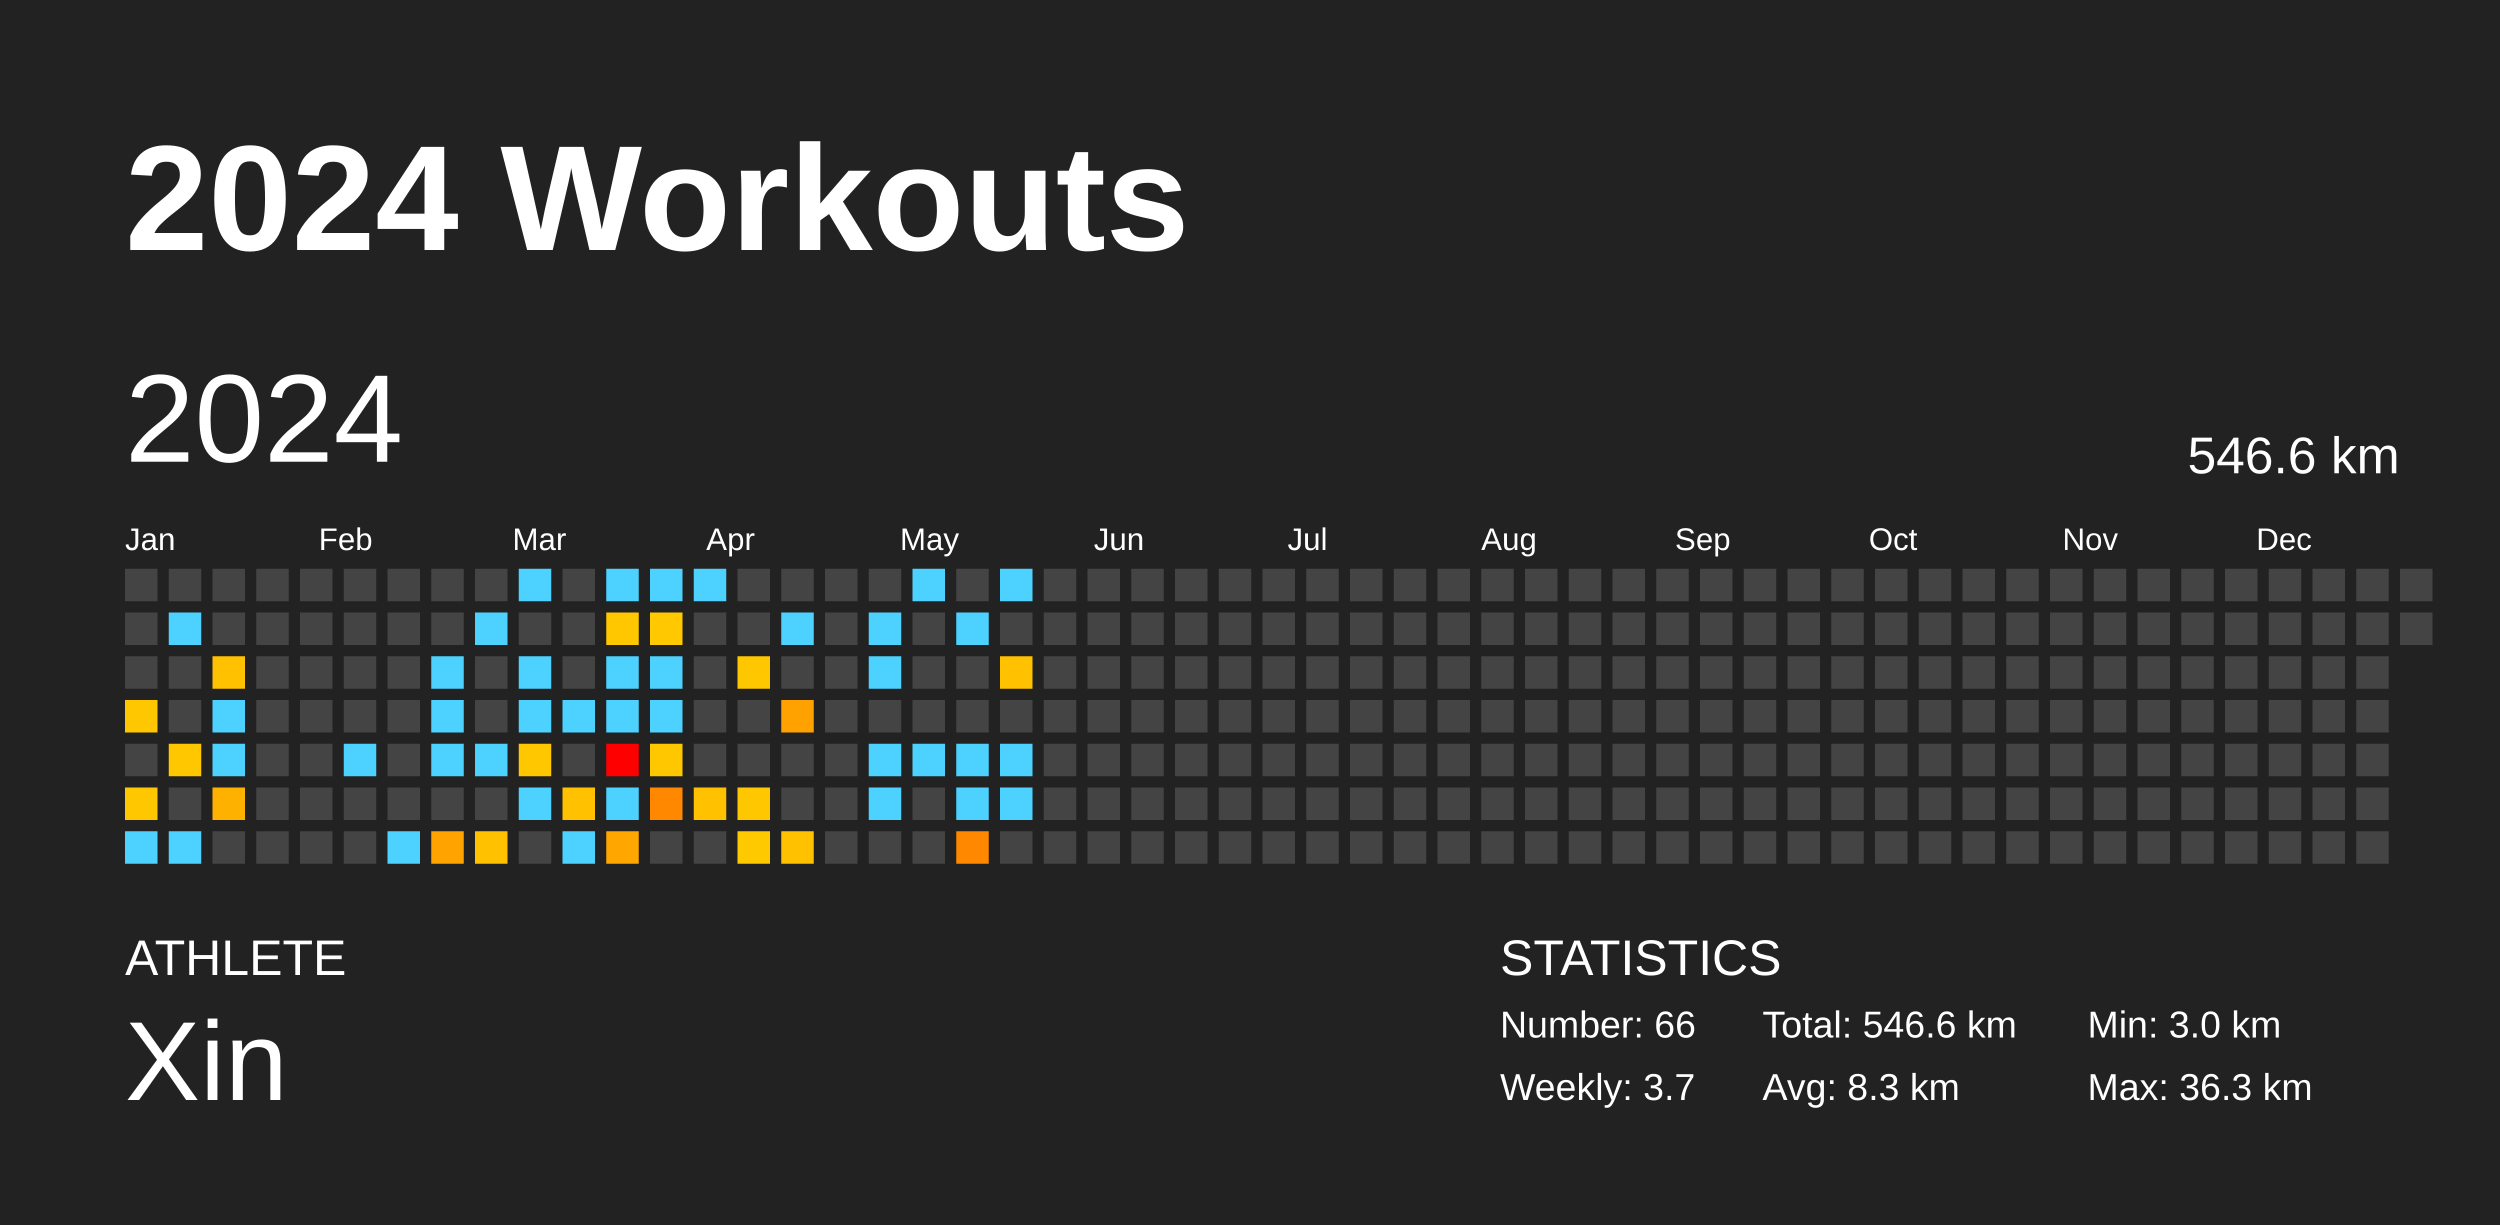
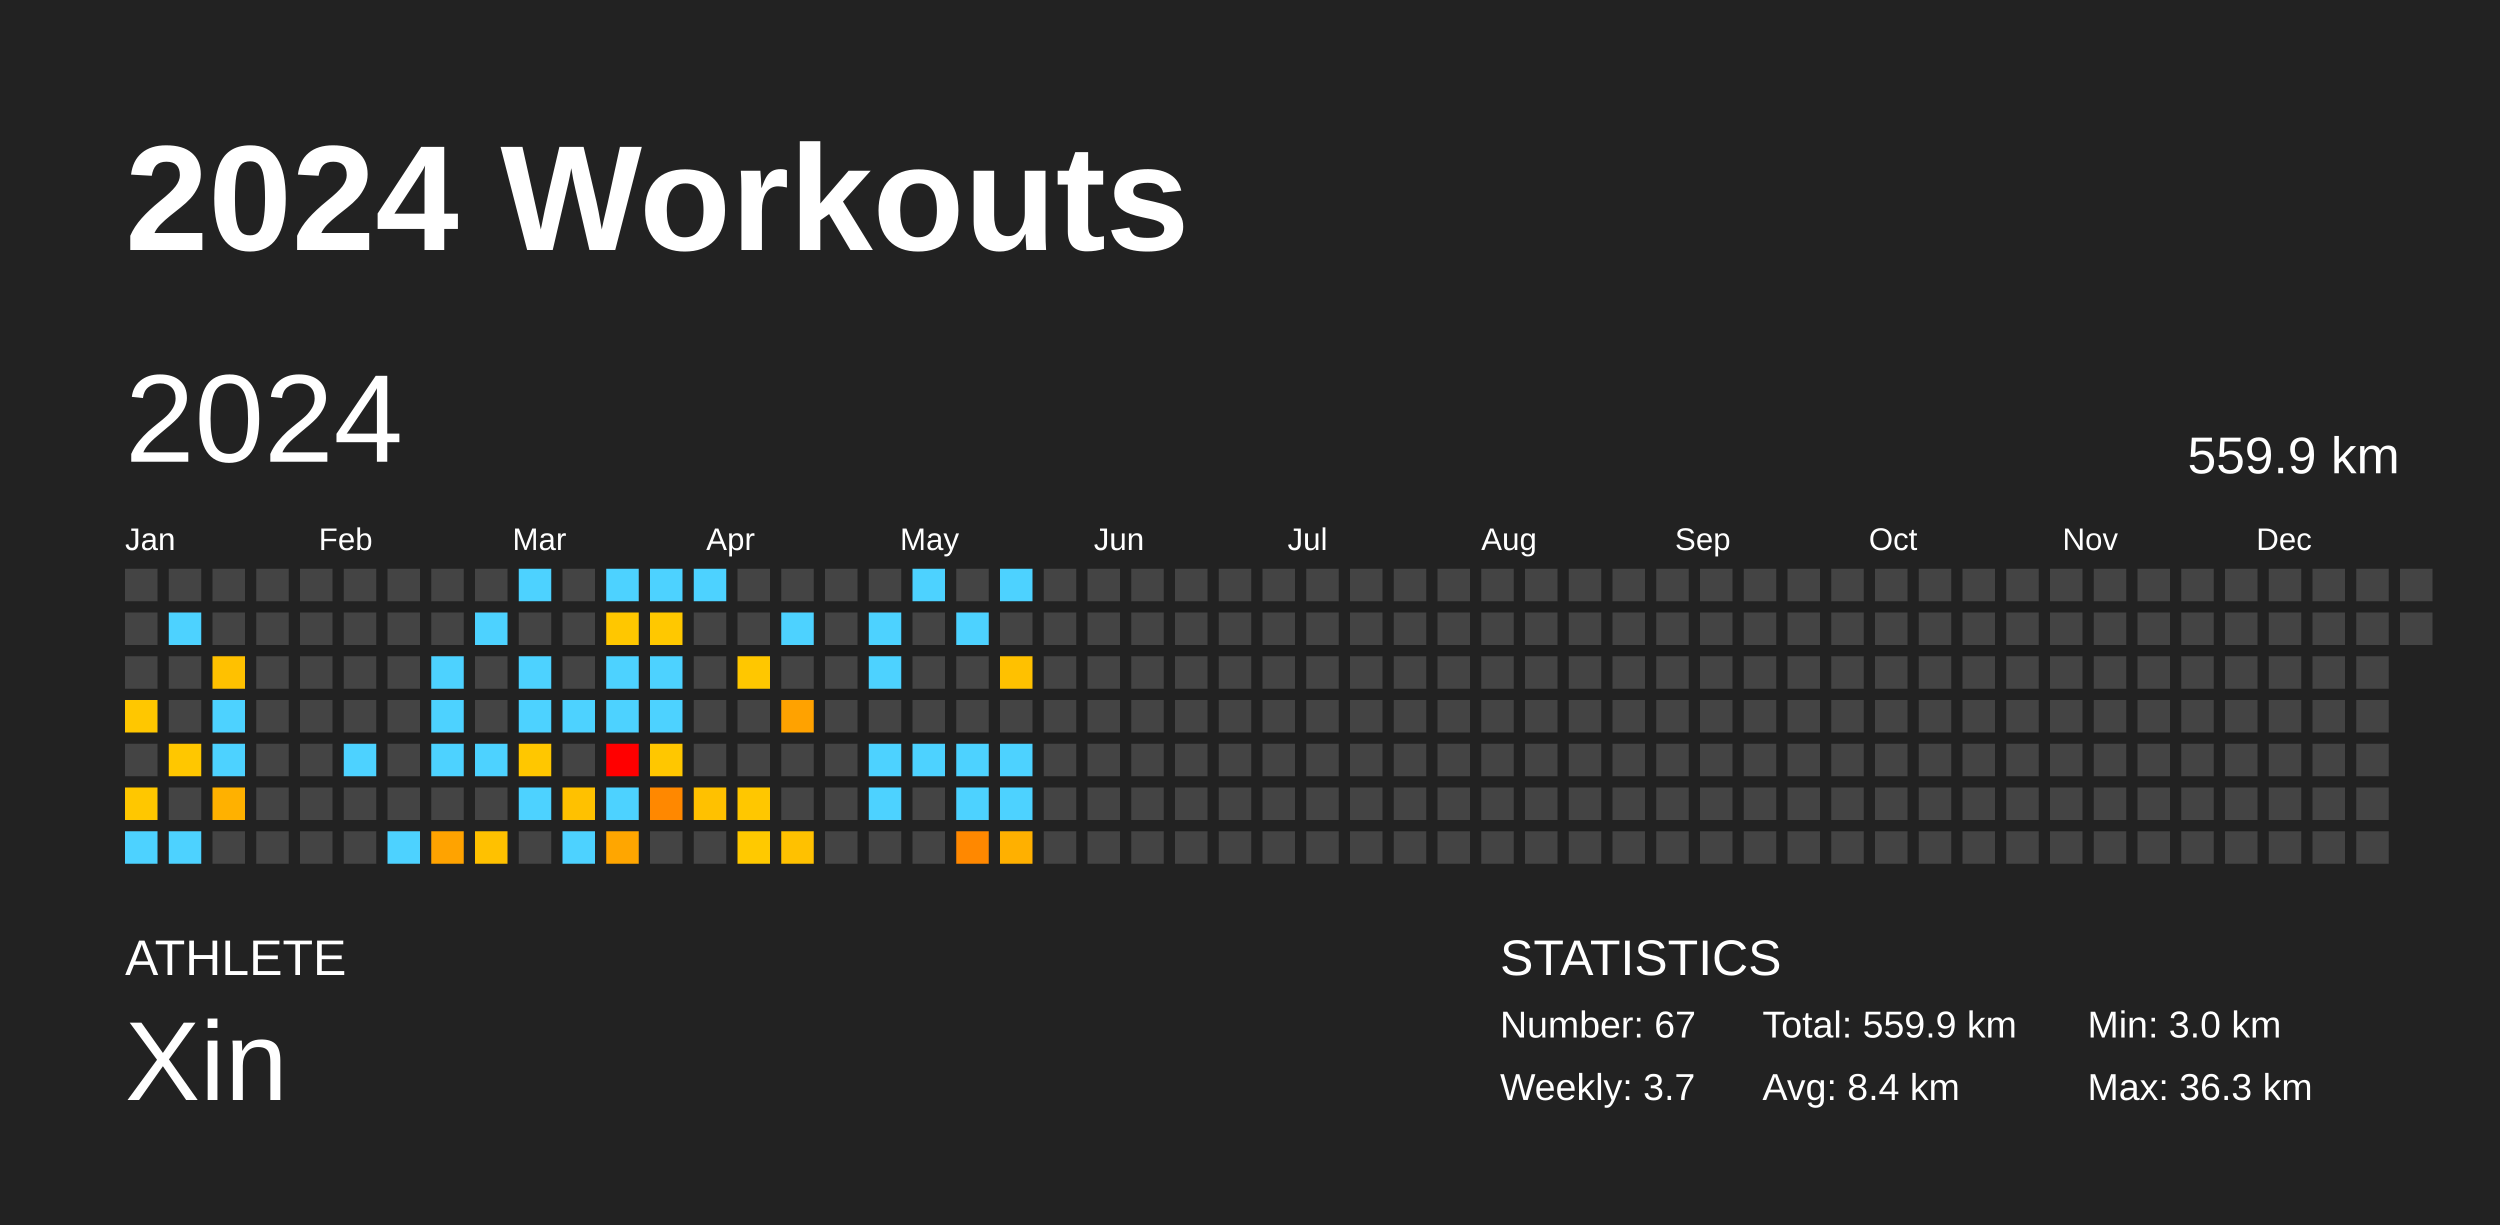
<svg xmlns="http://www.w3.org/2000/svg" baseProfile="full" height="98mm" version="1.1" viewBox="0,0,200,98" width="200mm">
  <defs />
  <rect fill="#222222" height="98" width="200" x="0" y="0" />
  <text fill="#FFFFFF" style="font-size:12px; font-family:Arial; font-weight:bold;" x="10" y="20">2024 Workouts</text>
  <text fill="#FFFFFF" style="font-size:4px; font-family:Arial" x="10" y="78">ATHLETE</text>
  <text fill="#FFFFFF" style="font-size:9px; font-family:Arial" x="10" y="88">Xin</text>
  <text fill="#FFFFFF" style="font-size:4px; font-family:Arial" x="120" y="78">STATISTICS</text>
-   <text fill="#FFFFFF" style="font-size:3px; font-family:Arial" x="120" y="83">Number: 66</text>
+   <text fill="#FFFFFF" style="font-size:3px; font-family:Arial" x="120" y="83">Number: 67</text>
  <text fill="#FFFFFF" style="font-size:3px; font-family:Arial" x="120" y="88">Weekly: 3.7</text>
-   <text fill="#FFFFFF" style="font-size:3px; font-family:Arial" x="141" y="83">Total: 546.6 km</text>
-   <text fill="#FFFFFF" style="font-size:3px; font-family:Arial" x="141" y="88">Avg: 8.3 km</text>
+   <text fill="#FFFFFF" style="font-size:3px; font-family:Arial" x="141" y="83">Total: 559.9 km</text>
+   <text fill="#FFFFFF" style="font-size:3px; font-family:Arial" x="141" y="88">Avg: 8.4 km</text>
  <text fill="#FFFFFF" style="font-size:3px; font-family:Arial" x="167" y="83">Min: 3.0 km</text>
  <text fill="#FFFFFF" style="font-size:3px; font-family:Arial" x="167" y="88">Max: 36.3 km</text>
  <text dominant-baseline="hanging" fill="#FFFFFF" style="font-size:10.0px; font-family:Arial;" x="10" y="30">2024</text>
-   <text dominant-baseline="hanging" fill="#FFFFFF" style="font-size:4.125px; font-family:Arial;" x="175" y="35">546.6 km</text>
+   <text dominant-baseline="hanging" fill="#FFFFFF" style="font-size:4.125px; font-family:Arial;" x="175" y="35">559.9 km</text>
  <text fill="#FFFFFF" style="font-size:2.5px; font-family:Arial" x="10.0" y="44">Jan</text>
  <text fill="#FFFFFF" style="font-size:2.5px; font-family:Arial" x="25.5" y="44">Feb</text>
  <text fill="#FFFFFF" style="font-size:2.5px; font-family:Arial" x="41.0" y="44">Mar</text>
  <text fill="#FFFFFF" style="font-size:2.5px; font-family:Arial" x="56.5" y="44">Apr</text>
  <text fill="#FFFFFF" style="font-size:2.5px; font-family:Arial" x="72.0" y="44">May</text>
  <text fill="#FFFFFF" style="font-size:2.5px; font-family:Arial" x="87.5" y="44">Jun</text>
  <text fill="#FFFFFF" style="font-size:2.5px; font-family:Arial" x="103.0" y="44">Jul</text>
  <text fill="#FFFFFF" style="font-size:2.5px; font-family:Arial" x="118.5" y="44">Aug</text>
  <text fill="#FFFFFF" style="font-size:2.5px; font-family:Arial" x="134.0" y="44">Sep</text>
  <text fill="#FFFFFF" style="font-size:2.5px; font-family:Arial" x="149.5" y="44">Oct</text>
  <text fill="#FFFFFF" style="font-size:2.5px; font-family:Arial" x="165.0" y="44">Nov</text>
  <text fill="#FFFFFF" style="font-size:2.5px; font-family:Arial" x="180.5" y="44">Dec</text>
  <rect fill="#444444" height="2.6" width="2.6" x="10.0" y="45.5" />
  <rect fill="#444444" height="2.6" width="2.6" x="10.0" y="49.0" />
  <rect fill="#444444" height="2.6" width="2.6" x="10.0" y="52.5" />
  <rect fill="#ffc700" height="2.6" width="2.6" x="10.0" y="56.0" />
  <rect fill="#444444" height="2.6" width="2.6" x="10.0" y="59.5" />
  <rect fill="#ffc700" height="2.6" width="2.6" x="10.0" y="63.0" />
  <rect fill="#4dd2ff" height="2.6" width="2.6" x="10.0" y="66.5" />
  <rect fill="#444444" height="2.6" width="2.6" x="13.5" y="45.5" />
  <rect fill="#4dd2ff" height="2.6" width="2.6" x="13.5" y="49.0" />
  <rect fill="#444444" height="2.6" width="2.6" x="13.5" y="52.5" />
  <rect fill="#444444" height="2.6" width="2.6" x="13.5" y="56.0" />
  <rect fill="#ffc700" height="2.6" width="2.6" x="13.5" y="59.5" />
  <rect fill="#444444" height="2.6" width="2.6" x="13.5" y="63.0" />
  <rect fill="#4dd2ff" height="2.6" width="2.6" x="13.5" y="66.5" />
  <rect fill="#444444" height="2.6" width="2.6" x="17.0" y="45.5" />
  <rect fill="#444444" height="2.6" width="2.6" x="17.0" y="49.0" />
  <rect fill="#ffc100" height="2.6" width="2.6" x="17.0" y="52.5" />
  <rect fill="#4dd2ff" height="2.6" width="2.6" x="17.0" y="56.0" />
  <rect fill="#4dd2ff" height="2.6" width="2.6" x="17.0" y="59.5" />
  <rect fill="#ffb100" height="2.6" width="2.6" x="17.0" y="63.0" />
  <rect fill="#444444" height="2.6" width="2.6" x="17.0" y="66.5" />
  <rect fill="#444444" height="2.6" width="2.6" x="20.5" y="45.5" />
  <rect fill="#444444" height="2.6" width="2.6" x="20.5" y="49.0" />
  <rect fill="#444444" height="2.6" width="2.6" x="20.5" y="52.5" />
  <rect fill="#444444" height="2.6" width="2.6" x="20.5" y="56.0" />
  <rect fill="#444444" height="2.6" width="2.6" x="20.5" y="59.5" />
  <rect fill="#444444" height="2.6" width="2.6" x="20.5" y="63.0" />
  <rect fill="#444444" height="2.6" width="2.6" x="20.5" y="66.5" />
  <rect fill="#444444" height="2.6" width="2.6" x="24.0" y="45.5" />
  <rect fill="#444444" height="2.6" width="2.6" x="24.0" y="49.0" />
  <rect fill="#444444" height="2.6" width="2.6" x="24.0" y="52.5" />
  <rect fill="#444444" height="2.6" width="2.6" x="24.0" y="56.0" />
  <rect fill="#444444" height="2.6" width="2.6" x="24.0" y="59.5" />
  <rect fill="#444444" height="2.6" width="2.6" x="24.0" y="63.0" />
  <rect fill="#444444" height="2.6" width="2.6" x="24.0" y="66.5" />
  <rect fill="#444444" height="2.6" width="2.6" x="27.5" y="45.5" />
  <rect fill="#444444" height="2.6" width="2.6" x="27.5" y="49.0" />
  <rect fill="#444444" height="2.6" width="2.6" x="27.5" y="52.5" />
  <rect fill="#444444" height="2.6" width="2.6" x="27.5" y="56.0" />
  <rect fill="#4dd2ff" height="2.6" width="2.6" x="27.5" y="59.5" />
  <rect fill="#444444" height="2.6" width="2.6" x="27.5" y="63.0" />
  <rect fill="#444444" height="2.6" width="2.6" x="27.5" y="66.5" />
  <rect fill="#444444" height="2.6" width="2.6" x="31.0" y="45.5" />
  <rect fill="#444444" height="2.6" width="2.6" x="31.0" y="49.0" />
  <rect fill="#444444" height="2.6" width="2.6" x="31.0" y="52.5" />
  <rect fill="#444444" height="2.6" width="2.6" x="31.0" y="56.0" />
  <rect fill="#444444" height="2.6" width="2.6" x="31.0" y="59.5" />
  <rect fill="#444444" height="2.6" width="2.6" x="31.0" y="63.0" />
  <rect fill="#4dd2ff" height="2.6" width="2.6" x="31.0" y="66.5" />
  <rect fill="#444444" height="2.6" width="2.6" x="34.5" y="45.5" />
  <rect fill="#444444" height="2.6" width="2.6" x="34.5" y="49.0" />
  <rect fill="#4dd2ff" height="2.6" width="2.6" x="34.5" y="52.5" />
  <rect fill="#4dd2ff" height="2.6" width="2.6" x="34.5" y="56.0" />
  <rect fill="#4dd2ff" height="2.6" width="2.6" x="34.5" y="59.5" />
  <rect fill="#444444" height="2.6" width="2.6" x="34.5" y="63.0" />
  <rect fill="#ffa300" height="2.6" width="2.6" x="34.5" y="66.5" />
  <rect fill="#444444" height="2.6" width="2.6" x="38.0" y="45.5" />
  <rect fill="#4dd2ff" height="2.6" width="2.6" x="38.0" y="49.0" />
  <rect fill="#444444" height="2.6" width="2.6" x="38.0" y="52.5" />
  <rect fill="#444444" height="2.6" width="2.6" x="38.0" y="56.0" />
  <rect fill="#4dd2ff" height="2.6" width="2.6" x="38.0" y="59.5" />
  <rect fill="#444444" height="2.6" width="2.6" x="38.0" y="63.0" />
  <rect fill="#ffc100" height="2.6" width="2.6" x="38.0" y="66.5" />
  <rect fill="#4dd2ff" height="2.6" width="2.6" x="41.5" y="45.5" />
  <rect fill="#444444" height="2.6" width="2.6" x="41.5" y="49.0" />
  <rect fill="#4dd2ff" height="2.6" width="2.6" x="41.5" y="52.5" />
  <rect fill="#4dd2ff" height="2.6" width="2.6" x="41.5" y="56.0" />
  <rect fill="#ffc700" height="2.6" width="2.6" x="41.5" y="59.5" />
  <rect fill="#4dd2ff" height="2.6" width="2.6" x="41.5" y="63.0" />
  <rect fill="#444444" height="2.6" width="2.6" x="41.5" y="66.5" />
  <rect fill="#444444" height="2.6" width="2.6" x="45.0" y="45.5" />
  <rect fill="#444444" height="2.6" width="2.6" x="45.0" y="49.0" />
  <rect fill="#444444" height="2.6" width="2.6" x="45.0" y="52.5" />
  <rect fill="#4dd2ff" height="2.6" width="2.6" x="45.0" y="56.0" />
  <rect fill="#444444" height="2.6" width="2.6" x="45.0" y="59.5" />
  <rect fill="#ffc100" height="2.6" width="2.6" x="45.0" y="63.0" />
  <rect fill="#4dd2ff" height="2.6" width="2.6" x="45.0" y="66.5" />
  <rect fill="#4dd2ff" height="2.6" width="2.6" x="48.5" y="45.5" />
  <rect fill="#ffc700" height="2.6" width="2.6" x="48.5" y="49.0" />
  <rect fill="#4dd2ff" height="2.6" width="2.6" x="48.5" y="52.5" />
  <rect fill="#4dd2ff" height="2.6" width="2.6" x="48.5" y="56.0" />
  <rect fill="red" height="2.6" width="2.6" x="48.5" y="59.5" />
  <rect fill="#4dd2ff" height="2.6" width="2.6" x="48.5" y="63.0" />
  <rect fill="#ffa600" height="2.6" width="2.6" x="48.5" y="66.5" />
  <rect fill="#4dd2ff" height="2.6" width="2.6" x="52.0" y="45.5" />
  <rect fill="#ffc800" height="2.6" width="2.6" x="52.0" y="49.0" />
  <rect fill="#4dd2ff" height="2.6" width="2.6" x="52.0" y="52.5" />
  <rect fill="#4dd2ff" height="2.6" width="2.6" x="52.0" y="56.0" />
  <rect fill="#ffc700" height="2.6" width="2.6" x="52.0" y="59.5" />
  <rect fill="#ff8800" height="2.6" width="2.6" x="52.0" y="63.0" />
  <rect fill="#444444" height="2.6" width="2.6" x="52.0" y="66.5" />
  <rect fill="#4dd2ff" height="2.6" width="2.6" x="55.5" y="45.5" />
  <rect fill="#444444" height="2.6" width="2.6" x="55.5" y="49.0" />
  <rect fill="#444444" height="2.6" width="2.6" x="55.5" y="52.5" />
  <rect fill="#444444" height="2.6" width="2.6" x="55.5" y="56.0" />
  <rect fill="#444444" height="2.6" width="2.6" x="55.5" y="59.5" />
  <rect fill="#ffc100" height="2.6" width="2.6" x="55.5" y="63.0" />
  <rect fill="#444444" height="2.6" width="2.6" x="55.5" y="66.5" />
  <rect fill="#444444" height="2.6" width="2.6" x="59.0" y="45.5" />
  <rect fill="#444444" height="2.6" width="2.6" x="59.0" y="49.0" />
  <rect fill="#ffc700" height="2.6" width="2.6" x="59.0" y="52.5" />
  <rect fill="#444444" height="2.6" width="2.6" x="59.0" y="56.0" />
  <rect fill="#444444" height="2.6" width="2.6" x="59.0" y="59.5" />
  <rect fill="#ffc700" height="2.6" width="2.6" x="59.0" y="63.0" />
  <rect fill="#ffc900" height="2.6" width="2.6" x="59.0" y="66.5" />
  <rect fill="#444444" height="2.6" width="2.6" x="62.5" y="45.5" />
  <rect fill="#4dd2ff" height="2.6" width="2.6" x="62.5" y="49.0" />
  <rect fill="#444444" height="2.6" width="2.6" x="62.5" y="52.5" />
  <rect fill="#ffa200" height="2.6" width="2.6" x="62.5" y="56.0" />
  <rect fill="#444444" height="2.6" width="2.6" x="62.5" y="59.5" />
  <rect fill="#444444" height="2.6" width="2.6" x="62.5" y="63.0" />
  <rect fill="#ffc100" height="2.6" width="2.6" x="62.5" y="66.5" />
  <rect fill="#444444" height="2.6" width="2.6" x="66.0" y="45.5" />
  <rect fill="#444444" height="2.6" width="2.6" x="66.0" y="49.0" />
  <rect fill="#444444" height="2.6" width="2.6" x="66.0" y="52.5" />
  <rect fill="#444444" height="2.6" width="2.6" x="66.0" y="56.0" />
  <rect fill="#444444" height="2.6" width="2.6" x="66.0" y="59.5" />
  <rect fill="#444444" height="2.6" width="2.6" x="66.0" y="63.0" />
  <rect fill="#444444" height="2.6" width="2.6" x="66.0" y="66.5" />
  <rect fill="#444444" height="2.6" width="2.6" x="69.5" y="45.5" />
  <rect fill="#4dd2ff" height="2.6" width="2.6" x="69.5" y="49.0" />
  <rect fill="#4dd2ff" height="2.6" width="2.6" x="69.5" y="52.5" />
  <rect fill="#444444" height="2.6" width="2.6" x="69.5" y="56.0" />
  <rect fill="#4dd2ff" height="2.6" width="2.6" x="69.5" y="59.5" />
  <rect fill="#4dd2ff" height="2.6" width="2.6" x="69.5" y="63.0" />
  <rect fill="#444444" height="2.6" width="2.6" x="69.5" y="66.5" />
  <rect fill="#4dd2ff" height="2.6" width="2.6" x="73.0" y="45.5" />
  <rect fill="#444444" height="2.6" width="2.6" x="73.0" y="49.0" />
  <rect fill="#444444" height="2.6" width="2.6" x="73.0" y="52.5" />
  <rect fill="#444444" height="2.6" width="2.6" x="73.0" y="56.0" />
  <rect fill="#4dd2ff" height="2.6" width="2.6" x="73.0" y="59.5" />
  <rect fill="#444444" height="2.6" width="2.6" x="73.0" y="63.0" />
  <rect fill="#444444" height="2.6" width="2.6" x="73.0" y="66.5" />
  <rect fill="#444444" height="2.6" width="2.6" x="76.5" y="45.5" />
  <rect fill="#4dd2ff" height="2.6" width="2.6" x="76.5" y="49.0" />
  <rect fill="#444444" height="2.6" width="2.6" x="76.5" y="52.5" />
  <rect fill="#444444" height="2.6" width="2.6" x="76.5" y="56.0" />
  <rect fill="#4dd2ff" height="2.6" width="2.6" x="76.5" y="59.5" />
  <rect fill="#4dd2ff" height="2.6" width="2.6" x="76.5" y="63.0" />
  <rect fill="#ff8800" height="2.6" width="2.6" x="76.5" y="66.5" />
  <rect fill="#4dd2ff" height="2.6" width="2.6" x="80.0" y="45.5" />
  <rect fill="#444444" height="2.6" width="2.6" x="80.0" y="49.0" />
  <rect fill="#ffc100" height="2.6" width="2.6" x="80.0" y="52.5" />
  <rect fill="#444444" height="2.6" width="2.6" x="80.0" y="56.0" />
  <rect fill="#4dd2ff" height="2.6" width="2.6" x="80.0" y="59.5" />
  <rect fill="#4dd2ff" height="2.6" width="2.6" x="80.0" y="63.0" />
-   <rect fill="#444444" height="2.6" width="2.6" x="80.0" y="66.5" />
+   <rect fill="#ffb000" height="2.6" width="2.6" x="80.0" y="66.5" />
  <rect fill="#444444" height="2.6" width="2.6" x="83.5" y="45.5" />
  <rect fill="#444444" height="2.6" width="2.6" x="83.5" y="49.0" />
  <rect fill="#444444" height="2.6" width="2.6" x="83.5" y="52.5" />
  <rect fill="#444444" height="2.6" width="2.6" x="83.5" y="56.0" />
  <rect fill="#444444" height="2.6" width="2.6" x="83.5" y="59.5" />
  <rect fill="#444444" height="2.6" width="2.6" x="83.5" y="63.0" />
  <rect fill="#444444" height="2.6" width="2.6" x="83.5" y="66.5" />
  <rect fill="#444444" height="2.6" width="2.6" x="87.0" y="45.5" />
  <rect fill="#444444" height="2.6" width="2.6" x="87.0" y="49.0" />
  <rect fill="#444444" height="2.6" width="2.6" x="87.0" y="52.5" />
  <rect fill="#444444" height="2.6" width="2.6" x="87.0" y="56.0" />
  <rect fill="#444444" height="2.6" width="2.6" x="87.0" y="59.5" />
  <rect fill="#444444" height="2.6" width="2.6" x="87.0" y="63.0" />
  <rect fill="#444444" height="2.6" width="2.6" x="87.0" y="66.5" />
  <rect fill="#444444" height="2.6" width="2.6" x="90.5" y="45.5" />
  <rect fill="#444444" height="2.6" width="2.6" x="90.5" y="49.0" />
  <rect fill="#444444" height="2.6" width="2.6" x="90.5" y="52.5" />
  <rect fill="#444444" height="2.6" width="2.6" x="90.5" y="56.0" />
  <rect fill="#444444" height="2.6" width="2.6" x="90.5" y="59.5" />
  <rect fill="#444444" height="2.6" width="2.6" x="90.5" y="63.0" />
  <rect fill="#444444" height="2.6" width="2.6" x="90.5" y="66.5" />
  <rect fill="#444444" height="2.6" width="2.6" x="94.0" y="45.5" />
  <rect fill="#444444" height="2.6" width="2.6" x="94.0" y="49.0" />
  <rect fill="#444444" height="2.6" width="2.6" x="94.0" y="52.5" />
  <rect fill="#444444" height="2.6" width="2.6" x="94.0" y="56.0" />
  <rect fill="#444444" height="2.6" width="2.6" x="94.0" y="59.5" />
  <rect fill="#444444" height="2.6" width="2.6" x="94.0" y="63.0" />
  <rect fill="#444444" height="2.6" width="2.6" x="94.0" y="66.5" />
  <rect fill="#444444" height="2.6" width="2.6" x="97.5" y="45.5" />
  <rect fill="#444444" height="2.6" width="2.6" x="97.5" y="49.0" />
  <rect fill="#444444" height="2.6" width="2.6" x="97.5" y="52.5" />
  <rect fill="#444444" height="2.6" width="2.6" x="97.5" y="56.0" />
  <rect fill="#444444" height="2.6" width="2.6" x="97.5" y="59.5" />
  <rect fill="#444444" height="2.6" width="2.6" x="97.5" y="63.0" />
  <rect fill="#444444" height="2.6" width="2.6" x="97.5" y="66.5" />
  <rect fill="#444444" height="2.6" width="2.6" x="101.0" y="45.5" />
  <rect fill="#444444" height="2.6" width="2.6" x="101.0" y="49.0" />
  <rect fill="#444444" height="2.6" width="2.6" x="101.0" y="52.5" />
  <rect fill="#444444" height="2.6" width="2.6" x="101.0" y="56.0" />
  <rect fill="#444444" height="2.6" width="2.6" x="101.0" y="59.5" />
  <rect fill="#444444" height="2.6" width="2.6" x="101.0" y="63.0" />
  <rect fill="#444444" height="2.6" width="2.6" x="101.0" y="66.5" />
  <rect fill="#444444" height="2.6" width="2.6" x="104.5" y="45.5" />
  <rect fill="#444444" height="2.6" width="2.6" x="104.5" y="49.0" />
  <rect fill="#444444" height="2.6" width="2.6" x="104.5" y="52.5" />
  <rect fill="#444444" height="2.6" width="2.6" x="104.5" y="56.0" />
  <rect fill="#444444" height="2.6" width="2.6" x="104.5" y="59.5" />
  <rect fill="#444444" height="2.6" width="2.6" x="104.5" y="63.0" />
  <rect fill="#444444" height="2.6" width="2.6" x="104.5" y="66.5" />
  <rect fill="#444444" height="2.6" width="2.6" x="108.0" y="45.5" />
  <rect fill="#444444" height="2.6" width="2.6" x="108.0" y="49.0" />
  <rect fill="#444444" height="2.6" width="2.6" x="108.0" y="52.5" />
  <rect fill="#444444" height="2.6" width="2.6" x="108.0" y="56.0" />
  <rect fill="#444444" height="2.6" width="2.6" x="108.0" y="59.5" />
  <rect fill="#444444" height="2.6" width="2.6" x="108.0" y="63.0" />
  <rect fill="#444444" height="2.6" width="2.6" x="108.0" y="66.5" />
  <rect fill="#444444" height="2.6" width="2.6" x="111.5" y="45.5" />
  <rect fill="#444444" height="2.6" width="2.6" x="111.5" y="49.0" />
  <rect fill="#444444" height="2.6" width="2.6" x="111.5" y="52.5" />
  <rect fill="#444444" height="2.6" width="2.6" x="111.5" y="56.0" />
  <rect fill="#444444" height="2.6" width="2.6" x="111.5" y="59.5" />
  <rect fill="#444444" height="2.6" width="2.6" x="111.5" y="63.0" />
  <rect fill="#444444" height="2.6" width="2.6" x="111.5" y="66.5" />
  <rect fill="#444444" height="2.6" width="2.6" x="115.0" y="45.5" />
  <rect fill="#444444" height="2.6" width="2.6" x="115.0" y="49.0" />
  <rect fill="#444444" height="2.6" width="2.6" x="115.0" y="52.5" />
  <rect fill="#444444" height="2.6" width="2.6" x="115.0" y="56.0" />
  <rect fill="#444444" height="2.6" width="2.6" x="115.0" y="59.5" />
  <rect fill="#444444" height="2.6" width="2.6" x="115.0" y="63.0" />
  <rect fill="#444444" height="2.6" width="2.6" x="115.0" y="66.5" />
  <rect fill="#444444" height="2.6" width="2.6" x="118.5" y="45.5" />
  <rect fill="#444444" height="2.6" width="2.6" x="118.5" y="49.0" />
  <rect fill="#444444" height="2.6" width="2.6" x="118.5" y="52.5" />
  <rect fill="#444444" height="2.6" width="2.6" x="118.5" y="56.0" />
  <rect fill="#444444" height="2.6" width="2.6" x="118.5" y="59.5" />
  <rect fill="#444444" height="2.6" width="2.6" x="118.5" y="63.0" />
  <rect fill="#444444" height="2.6" width="2.6" x="118.5" y="66.5" />
  <rect fill="#444444" height="2.6" width="2.6" x="122.0" y="45.5" />
  <rect fill="#444444" height="2.6" width="2.6" x="122.0" y="49.0" />
  <rect fill="#444444" height="2.6" width="2.6" x="122.0" y="52.5" />
  <rect fill="#444444" height="2.6" width="2.6" x="122.0" y="56.0" />
  <rect fill="#444444" height="2.6" width="2.6" x="122.0" y="59.5" />
  <rect fill="#444444" height="2.6" width="2.6" x="122.0" y="63.0" />
  <rect fill="#444444" height="2.6" width="2.6" x="122.0" y="66.5" />
  <rect fill="#444444" height="2.6" width="2.6" x="125.5" y="45.5" />
  <rect fill="#444444" height="2.6" width="2.6" x="125.5" y="49.0" />
  <rect fill="#444444" height="2.6" width="2.6" x="125.5" y="52.5" />
  <rect fill="#444444" height="2.6" width="2.6" x="125.5" y="56.0" />
  <rect fill="#444444" height="2.6" width="2.6" x="125.5" y="59.5" />
  <rect fill="#444444" height="2.6" width="2.6" x="125.5" y="63.0" />
  <rect fill="#444444" height="2.6" width="2.6" x="125.5" y="66.5" />
  <rect fill="#444444" height="2.6" width="2.6" x="129.0" y="45.5" />
  <rect fill="#444444" height="2.6" width="2.6" x="129.0" y="49.0" />
  <rect fill="#444444" height="2.6" width="2.6" x="129.0" y="52.5" />
  <rect fill="#444444" height="2.6" width="2.6" x="129.0" y="56.0" />
  <rect fill="#444444" height="2.6" width="2.6" x="129.0" y="59.5" />
  <rect fill="#444444" height="2.6" width="2.6" x="129.0" y="63.0" />
  <rect fill="#444444" height="2.6" width="2.6" x="129.0" y="66.5" />
  <rect fill="#444444" height="2.6" width="2.6" x="132.5" y="45.5" />
  <rect fill="#444444" height="2.6" width="2.6" x="132.5" y="49.0" />
  <rect fill="#444444" height="2.6" width="2.6" x="132.5" y="52.5" />
  <rect fill="#444444" height="2.6" width="2.6" x="132.5" y="56.0" />
  <rect fill="#444444" height="2.6" width="2.6" x="132.5" y="59.5" />
  <rect fill="#444444" height="2.6" width="2.6" x="132.5" y="63.0" />
  <rect fill="#444444" height="2.6" width="2.6" x="132.5" y="66.5" />
  <rect fill="#444444" height="2.6" width="2.6" x="136.0" y="45.5" />
  <rect fill="#444444" height="2.6" width="2.6" x="136.0" y="49.0" />
  <rect fill="#444444" height="2.6" width="2.6" x="136.0" y="52.5" />
  <rect fill="#444444" height="2.6" width="2.6" x="136.0" y="56.0" />
  <rect fill="#444444" height="2.6" width="2.6" x="136.0" y="59.5" />
  <rect fill="#444444" height="2.6" width="2.6" x="136.0" y="63.0" />
  <rect fill="#444444" height="2.6" width="2.6" x="136.0" y="66.5" />
  <rect fill="#444444" height="2.6" width="2.6" x="139.5" y="45.5" />
  <rect fill="#444444" height="2.6" width="2.6" x="139.5" y="49.0" />
  <rect fill="#444444" height="2.6" width="2.6" x="139.5" y="52.5" />
  <rect fill="#444444" height="2.6" width="2.6" x="139.5" y="56.0" />
  <rect fill="#444444" height="2.6" width="2.6" x="139.5" y="59.5" />
  <rect fill="#444444" height="2.6" width="2.6" x="139.5" y="63.0" />
  <rect fill="#444444" height="2.6" width="2.6" x="139.5" y="66.5" />
  <rect fill="#444444" height="2.6" width="2.6" x="143.0" y="45.5" />
  <rect fill="#444444" height="2.6" width="2.6" x="143.0" y="49.0" />
  <rect fill="#444444" height="2.6" width="2.6" x="143.0" y="52.5" />
  <rect fill="#444444" height="2.6" width="2.6" x="143.0" y="56.0" />
  <rect fill="#444444" height="2.6" width="2.6" x="143.0" y="59.5" />
  <rect fill="#444444" height="2.6" width="2.6" x="143.0" y="63.0" />
  <rect fill="#444444" height="2.6" width="2.6" x="143.0" y="66.5" />
  <rect fill="#444444" height="2.6" width="2.6" x="146.5" y="45.5" />
  <rect fill="#444444" height="2.6" width="2.6" x="146.5" y="49.0" />
  <rect fill="#444444" height="2.6" width="2.6" x="146.5" y="52.5" />
  <rect fill="#444444" height="2.6" width="2.6" x="146.5" y="56.0" />
  <rect fill="#444444" height="2.6" width="2.6" x="146.5" y="59.5" />
  <rect fill="#444444" height="2.6" width="2.6" x="146.5" y="63.0" />
  <rect fill="#444444" height="2.6" width="2.6" x="146.5" y="66.5" />
  <rect fill="#444444" height="2.6" width="2.6" x="150.0" y="45.5" />
  <rect fill="#444444" height="2.6" width="2.6" x="150.0" y="49.0" />
  <rect fill="#444444" height="2.6" width="2.6" x="150.0" y="52.5" />
  <rect fill="#444444" height="2.6" width="2.6" x="150.0" y="56.0" />
  <rect fill="#444444" height="2.6" width="2.6" x="150.0" y="59.5" />
  <rect fill="#444444" height="2.6" width="2.6" x="150.0" y="63.0" />
  <rect fill="#444444" height="2.6" width="2.6" x="150.0" y="66.5" />
  <rect fill="#444444" height="2.6" width="2.6" x="153.5" y="45.5" />
  <rect fill="#444444" height="2.6" width="2.6" x="153.5" y="49.0" />
  <rect fill="#444444" height="2.6" width="2.6" x="153.5" y="52.5" />
  <rect fill="#444444" height="2.6" width="2.6" x="153.5" y="56.0" />
  <rect fill="#444444" height="2.6" width="2.6" x="153.5" y="59.5" />
  <rect fill="#444444" height="2.6" width="2.6" x="153.5" y="63.0" />
  <rect fill="#444444" height="2.6" width="2.6" x="153.5" y="66.5" />
  <rect fill="#444444" height="2.6" width="2.6" x="157.0" y="45.5" />
  <rect fill="#444444" height="2.6" width="2.6" x="157.0" y="49.0" />
  <rect fill="#444444" height="2.6" width="2.6" x="157.0" y="52.5" />
  <rect fill="#444444" height="2.6" width="2.6" x="157.0" y="56.0" />
  <rect fill="#444444" height="2.6" width="2.6" x="157.0" y="59.5" />
  <rect fill="#444444" height="2.6" width="2.6" x="157.0" y="63.0" />
  <rect fill="#444444" height="2.6" width="2.6" x="157.0" y="66.5" />
  <rect fill="#444444" height="2.6" width="2.6" x="160.5" y="45.5" />
  <rect fill="#444444" height="2.6" width="2.6" x="160.5" y="49.0" />
  <rect fill="#444444" height="2.6" width="2.6" x="160.5" y="52.5" />
  <rect fill="#444444" height="2.6" width="2.6" x="160.5" y="56.0" />
  <rect fill="#444444" height="2.6" width="2.6" x="160.5" y="59.5" />
  <rect fill="#444444" height="2.6" width="2.6" x="160.5" y="63.0" />
  <rect fill="#444444" height="2.6" width="2.6" x="160.5" y="66.5" />
  <rect fill="#444444" height="2.6" width="2.6" x="164.0" y="45.5" />
  <rect fill="#444444" height="2.6" width="2.6" x="164.0" y="49.0" />
  <rect fill="#444444" height="2.6" width="2.6" x="164.0" y="52.5" />
  <rect fill="#444444" height="2.6" width="2.6" x="164.0" y="56.0" />
  <rect fill="#444444" height="2.6" width="2.6" x="164.0" y="59.5" />
  <rect fill="#444444" height="2.6" width="2.6" x="164.0" y="63.0" />
  <rect fill="#444444" height="2.6" width="2.6" x="164.0" y="66.5" />
  <rect fill="#444444" height="2.6" width="2.6" x="167.5" y="45.5" />
  <rect fill="#444444" height="2.6" width="2.6" x="167.5" y="49.0" />
  <rect fill="#444444" height="2.6" width="2.6" x="167.5" y="52.5" />
  <rect fill="#444444" height="2.6" width="2.6" x="167.5" y="56.0" />
  <rect fill="#444444" height="2.6" width="2.6" x="167.5" y="59.5" />
  <rect fill="#444444" height="2.6" width="2.6" x="167.5" y="63.0" />
  <rect fill="#444444" height="2.6" width="2.6" x="167.5" y="66.5" />
  <rect fill="#444444" height="2.6" width="2.6" x="171.0" y="45.5" />
  <rect fill="#444444" height="2.6" width="2.6" x="171.0" y="49.0" />
  <rect fill="#444444" height="2.6" width="2.6" x="171.0" y="52.5" />
  <rect fill="#444444" height="2.6" width="2.6" x="171.0" y="56.0" />
  <rect fill="#444444" height="2.6" width="2.6" x="171.0" y="59.5" />
  <rect fill="#444444" height="2.6" width="2.6" x="171.0" y="63.0" />
  <rect fill="#444444" height="2.6" width="2.6" x="171.0" y="66.5" />
  <rect fill="#444444" height="2.6" width="2.6" x="174.5" y="45.5" />
  <rect fill="#444444" height="2.6" width="2.6" x="174.5" y="49.0" />
  <rect fill="#444444" height="2.6" width="2.6" x="174.5" y="52.5" />
  <rect fill="#444444" height="2.6" width="2.6" x="174.5" y="56.0" />
  <rect fill="#444444" height="2.6" width="2.6" x="174.5" y="59.5" />
  <rect fill="#444444" height="2.6" width="2.6" x="174.5" y="63.0" />
  <rect fill="#444444" height="2.6" width="2.6" x="174.5" y="66.5" />
  <rect fill="#444444" height="2.6" width="2.6" x="178.0" y="45.5" />
  <rect fill="#444444" height="2.6" width="2.6" x="178.0" y="49.0" />
  <rect fill="#444444" height="2.6" width="2.6" x="178.0" y="52.5" />
  <rect fill="#444444" height="2.6" width="2.6" x="178.0" y="56.0" />
  <rect fill="#444444" height="2.6" width="2.6" x="178.0" y="59.5" />
  <rect fill="#444444" height="2.6" width="2.6" x="178.0" y="63.0" />
  <rect fill="#444444" height="2.6" width="2.6" x="178.0" y="66.5" />
  <rect fill="#444444" height="2.6" width="2.6" x="181.5" y="45.5" />
  <rect fill="#444444" height="2.6" width="2.6" x="181.5" y="49.0" />
  <rect fill="#444444" height="2.6" width="2.6" x="181.5" y="52.5" />
  <rect fill="#444444" height="2.6" width="2.6" x="181.5" y="56.0" />
  <rect fill="#444444" height="2.6" width="2.6" x="181.5" y="59.5" />
  <rect fill="#444444" height="2.6" width="2.6" x="181.5" y="63.0" />
  <rect fill="#444444" height="2.6" width="2.6" x="181.5" y="66.5" />
  <rect fill="#444444" height="2.6" width="2.6" x="185.0" y="45.5" />
  <rect fill="#444444" height="2.6" width="2.6" x="185.0" y="49.0" />
  <rect fill="#444444" height="2.6" width="2.6" x="185.0" y="52.5" />
  <rect fill="#444444" height="2.6" width="2.6" x="185.0" y="56.0" />
  <rect fill="#444444" height="2.6" width="2.6" x="185.0" y="59.5" />
  <rect fill="#444444" height="2.6" width="2.6" x="185.0" y="63.0" />
  <rect fill="#444444" height="2.6" width="2.6" x="185.0" y="66.5" />
  <rect fill="#444444" height="2.6" width="2.6" x="188.5" y="45.5" />
  <rect fill="#444444" height="2.6" width="2.6" x="188.5" y="49.0" />
  <rect fill="#444444" height="2.6" width="2.6" x="188.5" y="52.5" />
  <rect fill="#444444" height="2.6" width="2.6" x="188.5" y="56.0" />
  <rect fill="#444444" height="2.6" width="2.6" x="188.5" y="59.5" />
  <rect fill="#444444" height="2.6" width="2.6" x="188.5" y="63.0" />
  <rect fill="#444444" height="2.6" width="2.6" x="188.5" y="66.5" />
  <rect fill="#444444" height="2.6" width="2.6" x="192.0" y="45.5" />
  <rect fill="#444444" height="2.6" width="2.6" x="192.0" y="49.0" />
</svg>
